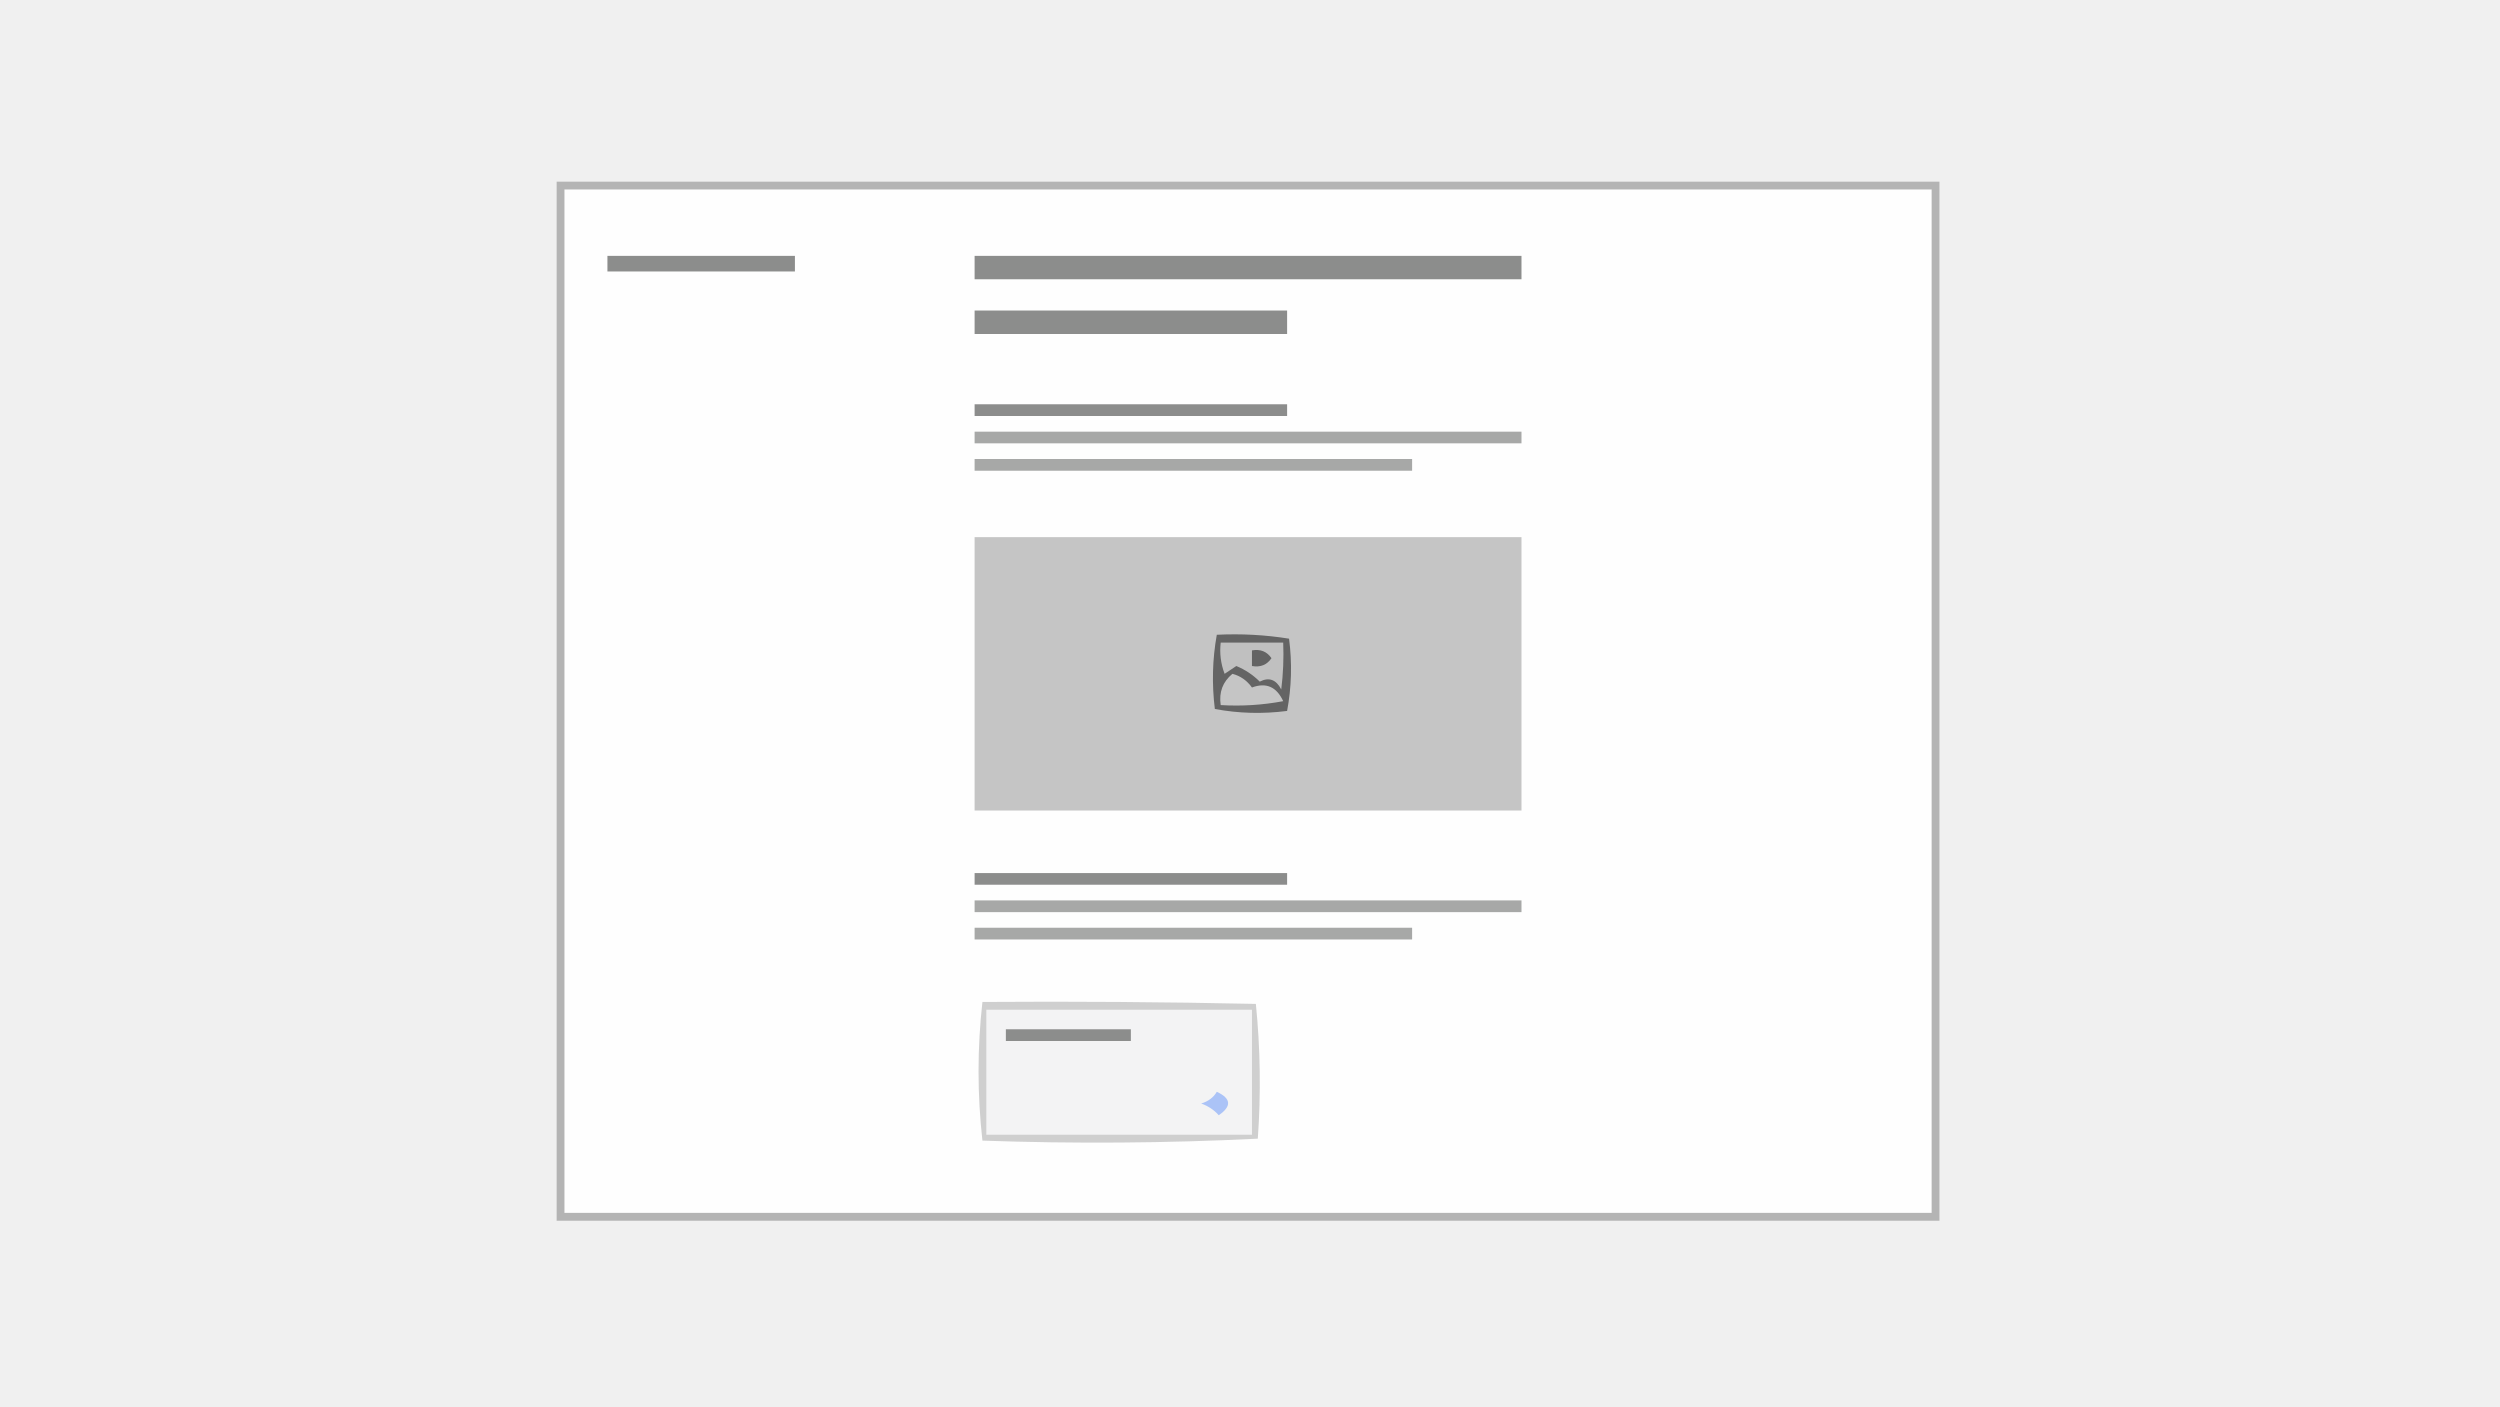
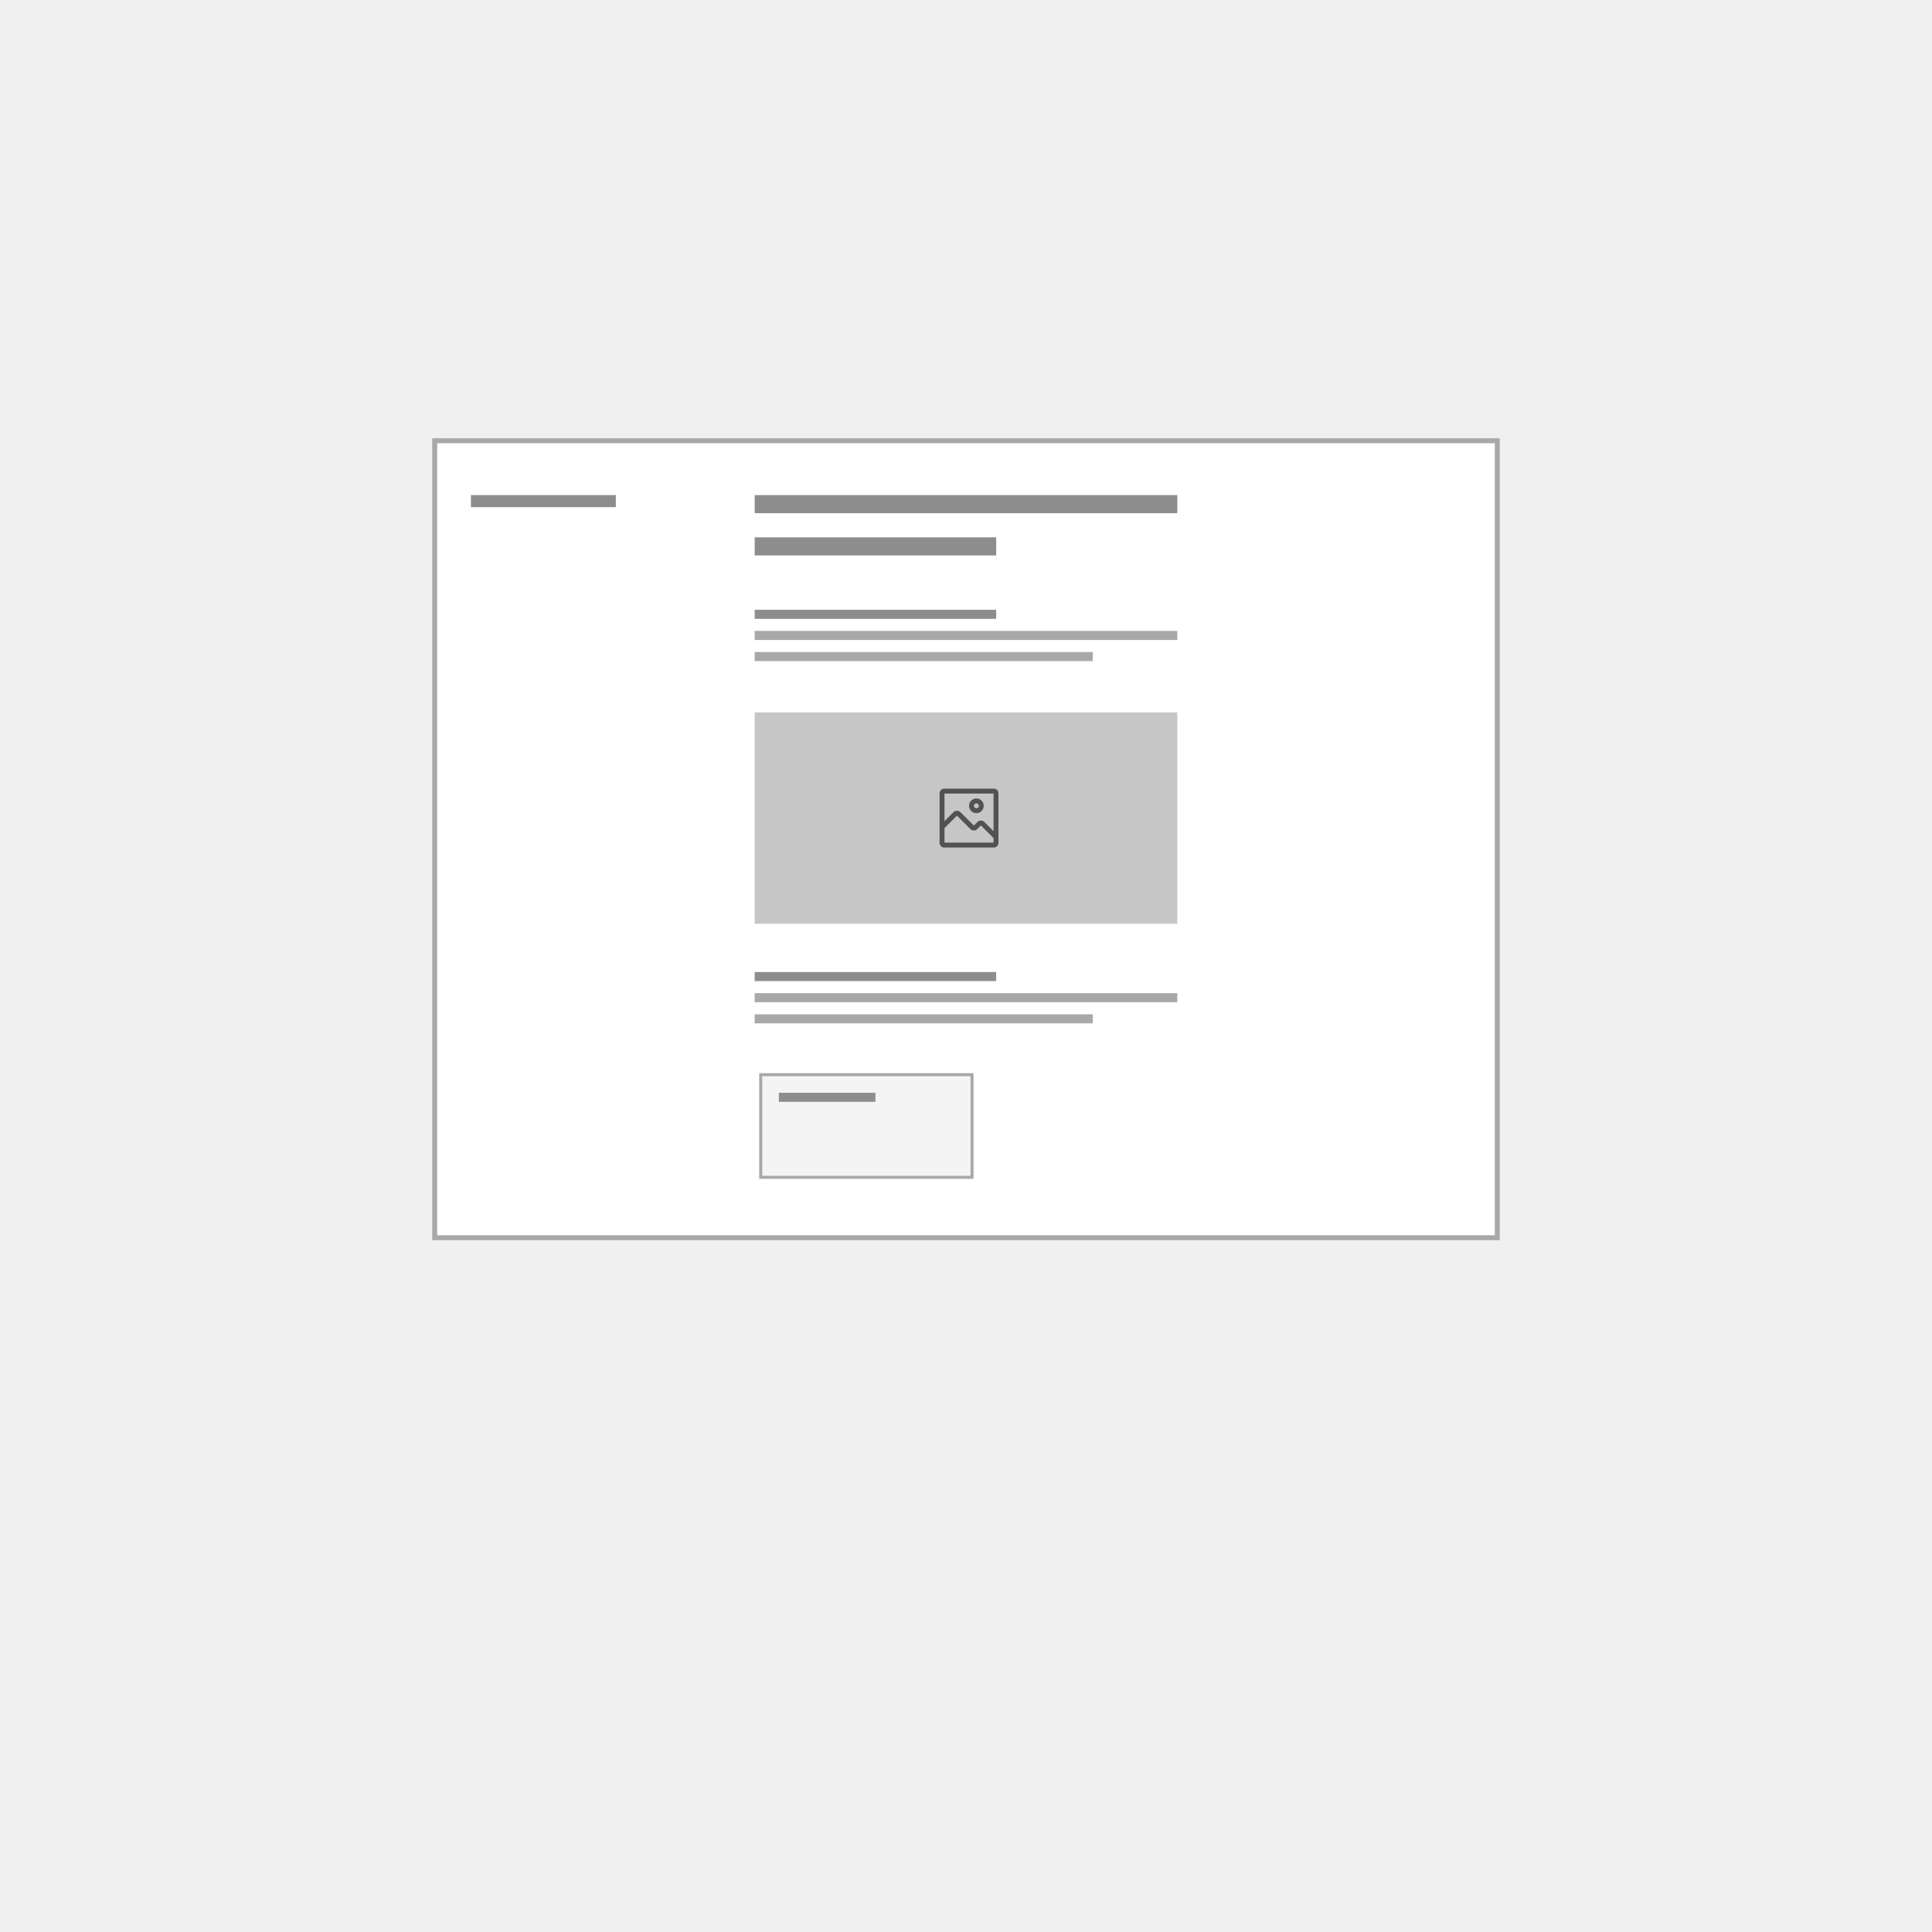
- <svg xmlns="http://www.w3.org/2000/svg" version="1.1" width="640px" height="360px" style="shape-rendering:geometricPrecision; text-rendering:geometricPrecision; image-rendering:optimizeQuality; fill-rule:evenodd; clip-rule:evenodd">
-   <g>
-     <path style="opacity:0.875" fill="#acacac" d="M 142.5,46.5 C 260.5,46.5 378.5,46.5 496.5,46.5C 496.5,135.167 496.5,223.833 496.5,312.5C 378.5,312.5 260.5,312.5 142.5,312.5C 142.5,223.833 142.5,135.167 142.5,46.5 Z" />
-   </g>
-   <g>
-     <path style="opacity:1" fill="#fefefe" d="M 144.5,48.5 C 261.167,48.5 377.833,48.5 494.5,48.5C 494.5,135.833 494.5,223.167 494.5,310.5C 377.833,310.5 261.167,310.5 144.5,310.5C 144.5,223.167 144.5,135.833 144.5,48.5 Z" />
-   </g>
-   <g>
-     <path style="opacity:1" fill="#8c8d8c" d="M 155.5,65.5 C 171.5,65.5 187.5,65.5 203.5,65.5C 203.5,66.833 203.5,68.167 203.5,69.5C 187.5,69.5 171.5,69.5 155.5,69.5C 155.5,68.167 155.5,66.833 155.5,65.5 Z" />
-   </g>
-   <g>
-     <path style="opacity:1" fill="#8c8d8c" d="M 249.5,65.5 C 296.167,65.5 342.833,65.5 389.5,65.5C 389.5,67.5 389.5,69.5 389.5,71.5C 342.833,71.5 296.167,71.5 249.5,71.5C 249.5,69.5 249.5,67.5 249.5,65.5 Z" />
-   </g>
-   <g>
-     <path style="opacity:1" fill="#8c8d8c" d="M 249.5,79.5 C 276.167,79.5 302.833,79.5 329.5,79.5C 329.5,81.5 329.5,83.5 329.5,85.5C 302.833,85.5 276.167,85.5 249.5,85.5C 249.5,83.5 249.5,81.5 249.5,79.5 Z" />
-   </g>
-   <g>
-     <path style="opacity:1" fill="#8c8d8c" d="M 249.5,103.5 C 276.167,103.5 302.833,103.5 329.5,103.5C 329.5,104.5 329.5,105.5 329.5,106.5C 302.833,106.5 276.167,106.5 249.5,106.5C 249.5,105.5 249.5,104.5 249.5,103.5 Z" />
-   </g>
-   <g>
-     <path style="opacity:1" fill="#a7a8a7" d="M 249.5,110.5 C 296.167,110.5 342.833,110.5 389.5,110.5C 389.5,111.5 389.5,112.5 389.5,113.5C 342.833,113.5 296.167,113.5 249.5,113.5C 249.5,112.5 249.5,111.5 249.5,110.5 Z" />
-   </g>
-   <g>
-     <path style="opacity:1" fill="#a7a8a7" d="M 249.5,117.5 C 286.833,117.5 324.167,117.5 361.5,117.5C 361.5,118.5 361.5,119.5 361.5,120.5C 324.167,120.5 286.833,120.5 249.5,120.5C 249.5,119.5 249.5,118.5 249.5,117.5 Z" />
-   </g>
-   <g>
-     <path style="opacity:1" fill="#c5c5c5" d="M 249.5,137.5 C 296.167,137.5 342.833,137.5 389.5,137.5C 389.5,160.833 389.5,184.167 389.5,207.5C 342.833,207.5 296.167,207.5 249.5,207.5C 249.5,184.167 249.5,160.833 249.5,137.5 Z" />
-   </g>
-   <g>
-     <path style="opacity:1" fill="#646464" d="M 311.5,162.5 C 317.758,162.19 323.924,162.524 330,163.5C 330.809,169.749 330.642,175.916 329.5,182C 323.251,182.809 317.084,182.642 311,181.5C 310.21,175.085 310.376,168.752 311.5,162.5 Z" />
-   </g>
-   <g>
-     <path style="opacity:1" fill="#c5c5c5" d="M 315.5,172.5 C 317.544,173.031 319.211,174.198 320.5,176C 324.135,174.645 326.802,175.812 328.5,179.5C 323.208,180.495 317.875,180.828 312.5,180.5C 312.016,177.212 313.016,174.545 315.5,172.5 Z" />
-   </g>
-   <g>
-     <path style="opacity:1" fill="#c0c0c0" d="M 312.5,164.5 C 317.833,164.5 323.167,164.5 328.5,164.5C 328.666,168.514 328.499,172.514 328,176.5C 326.684,173.953 324.851,173.287 322.5,174.5C 320.772,172.774 318.772,171.441 316.5,170.5C 315.5,171.167 314.5,171.833 313.5,172.5C 312.52,169.914 312.187,167.247 312.5,164.5 Z" />
-   </g>
-   <g>
-     <path style="opacity:1" fill="#636363" d="M 320.5,166.5 C 322.665,166.116 324.332,166.783 325.5,168.5C 324.332,170.217 322.665,170.884 320.5,170.5C 320.5,169.167 320.5,167.833 320.5,166.5 Z" />
-   </g>
-   <g>
-     <path style="opacity:1" fill="#8c8d8c" d="M 249.5,223.5 C 276.167,223.5 302.833,223.5 329.5,223.5C 329.5,224.5 329.5,225.5 329.5,226.5C 302.833,226.5 276.167,226.5 249.5,226.5C 249.5,225.5 249.5,224.5 249.5,223.5 Z" />
-   </g>
-   <g>
-     <path style="opacity:1" fill="#a7a8a7" d="M 249.5,230.5 C 296.167,230.5 342.833,230.5 389.5,230.5C 389.5,231.5 389.5,232.5 389.5,233.5C 342.833,233.5 296.167,233.5 249.5,233.5C 249.5,232.5 249.5,231.5 249.5,230.5 Z" />
-   </g>
-   <g>
-     <path style="opacity:1" fill="#a7a8a7" d="M 249.5,237.5 C 286.833,237.5 324.167,237.5 361.5,237.5C 361.5,238.5 361.5,239.5 361.5,240.5C 324.167,240.5 286.833,240.5 249.5,240.5C 249.5,239.5 249.5,238.5 249.5,237.5 Z" />
-   </g>
-   <g>
-     <path style="opacity:1" fill="#cfcfcf" d="M 251.5,256.5 C 274.836,256.333 298.169,256.5 321.5,257C 322.654,268.424 322.82,279.924 322,291.5C 298.573,292.66 275.073,292.827 251.5,292C 250.176,280.167 250.176,268.333 251.5,256.5 Z" />
-   </g>
-   <g>
-     <path style="opacity:1" fill="#f3f3f4" d="M 252.5,258.5 C 275.167,258.5 297.833,258.5 320.5,258.5C 320.5,269.167 320.5,279.833 320.5,290.5C 297.833,290.5 275.167,290.5 252.5,290.5C 252.5,279.833 252.5,269.167 252.5,258.5 Z" />
-   </g>
-   <g>
-     <path style="opacity:1" fill="#abc3f7" d="M 311.5,279.5 C 315.184,281.203 315.351,283.203 312,285.5C 310.796,284.141 309.296,283.141 307.5,282.5C 309.332,281.943 310.665,280.943 311.5,279.5 Z" />
-   </g>
-   <g>
-     <path style="opacity:1" fill="#8c8d8c" d="M 257.5,263.5 C 268.167,263.5 278.833,263.5 289.5,263.5C 289.5,264.5 289.5,265.5 289.5,266.5C 278.833,266.5 268.167,266.5 257.5,266.5C 257.5,265.5 257.5,264.5 257.5,263.5 Z" />
-   </g>
+ <svg xmlns="http://www.w3.org/2000/svg" width="320" height="320" viewBox="0 0 320 320" fill="none">
+   <path fill-rule="evenodd" clip-rule="evenodd" d="M156.1 136L155.903 136.376L156.964 138.4H154V138.933H156.964L155.903 140.957L156.1 141.333L157.5 138.667L156.1 136V136Z" fill="#0F62FE" />
+   <rect x="72" y="73" width="176" height="132" fill="white" stroke="#A8A8A8" stroke-width="0.823" />
+   <rect x="126" y="178" width="35" height="17" fill="#F4F4F4" stroke="#A8A8A8" stroke-width="0.5" />
+   <rect x="125" y="118" width="70" height="35" fill="#C6C6C6" />
+   <path fill-rule="evenodd" clip-rule="evenodd" d="M161.719 134.688C161.046 134.688 160.5 134.142 160.5 133.469C160.5 132.796 161.046 132.25 161.719 132.25C162.392 132.25 162.938 132.796 162.938 133.469C162.938 133.792 162.809 134.102 162.581 134.331C162.352 134.559 162.042 134.688 161.719 134.688V134.688ZM161.719 133.062C161.494 133.062 161.312 133.244 161.312 133.469C161.312 133.693 161.494 133.875 161.719 133.875C161.943 133.875 162.125 133.693 162.125 133.469C162.125 133.244 161.943 133.062 161.719 133.062ZM164.623 130.625H156.377C155.961 130.625 155.625 130.961 155.625 131.377V139.623C155.625 139.823 155.704 140.014 155.845 140.155C155.986 140.296 156.177 140.375 156.377 140.375H164.623C164.823 140.375 165.014 140.296 165.155 140.155C165.296 140.014 165.375 139.823 165.375 139.623V131.377C165.375 130.961 165.039 130.625 164.623 130.625ZM164.562 131.438V137.665L163.043 136.146C162.891 135.993 162.684 135.908 162.468 135.908C162.253 135.908 162.046 135.993 161.893 136.146L161.312 136.739L159.078 134.521C158.926 134.368 158.719 134.283 158.503 134.283C158.288 134.283 158.081 134.368 157.928 134.521L156.438 136.012V131.438H164.562ZM156.438 139.562V137.157L158.501 135.094V135.094L160.723 137.316C160.876 137.469 161.083 137.554 161.298 137.554C161.514 137.554 161.721 137.469 161.873 137.316L162.466 136.719V136.719L164.562 138.815V139.562H156.438Z" fill="#525252" />
+   <mask id="mask0_0_4624" style="mask-type:luminance" maskUnits="userSpaceOnUse" x="155" y="130" width="11" height="11">
+     <path fill-rule="evenodd" clip-rule="evenodd" d="M161.719 134.688C161.046 134.688 160.5 134.142 160.5 133.469C160.5 132.796 161.046 132.25 161.719 132.25C162.392 132.25 162.938 132.796 162.938 133.469C162.938 133.792 162.809 134.102 162.581 134.331C162.352 134.559 162.042 134.688 161.719 134.688V134.688ZM161.719 133.062C161.494 133.062 161.312 133.244 161.312 133.469C161.312 133.693 161.494 133.875 161.719 133.875C161.943 133.875 162.125 133.693 162.125 133.469C162.125 133.244 161.943 133.062 161.719 133.062ZM164.623 130.625H156.377C155.961 130.625 155.625 130.961 155.625 131.377V139.623C155.625 139.823 155.704 140.014 155.845 140.155C155.986 140.296 156.177 140.375 156.377 140.375H164.623C164.823 140.375 165.014 140.296 165.155 140.155C165.296 140.014 165.375 139.823 165.375 139.623V131.377C165.375 130.961 165.039 130.625 164.623 130.625ZM164.562 131.438V137.665L163.043 136.146C162.891 135.993 162.684 135.908 162.468 135.908C162.253 135.908 162.046 135.993 161.893 136.146L161.312 136.739L159.078 134.521C158.926 134.368 158.719 134.283 158.503 134.283C158.288 134.283 158.081 134.368 157.928 134.521L156.438 136.012V131.438H164.562ZM156.438 139.562V137.157L158.501 135.094V135.094L160.723 137.316C160.876 137.469 161.083 137.554 161.298 137.554C161.514 137.554 161.721 137.469 161.873 137.316L162.466 136.719V136.719L164.562 138.815V139.562H156.438Z" fill="white" />
+   </mask>
+   <g mask="url(#mask0_0_4624)">
+ </g>
+   <rect x="125" y="82" width="70" height="3" fill="#8D8D8D" />
+   <rect x="125" y="89" width="40" height="3" fill="#8D8D8D" />
+   <rect x="125" y="108" width="56" height="1.5" fill="#A8A8A8" />
+   <rect x="125" y="104.5" width="70" height="1.5" fill="#A8A8A8" />
+   <rect x="125" y="101" width="40" height="1.5" fill="#8D8D8D" />
+   <rect x="125" y="168" width="56" height="1.5" fill="#A8A8A8" />
+   <rect x="125" y="164.5" width="70" height="1.5" fill="#A8A8A8" />
+   <rect x="125" y="161" width="40" height="1.5" fill="#8D8D8D" />
+   <rect x="129" y="181" width="16" height="1.5" fill="#8D8D8D" />
+   <rect x="78" y="82" width="24" height="2" fill="#8D8D8D" />
</svg>
